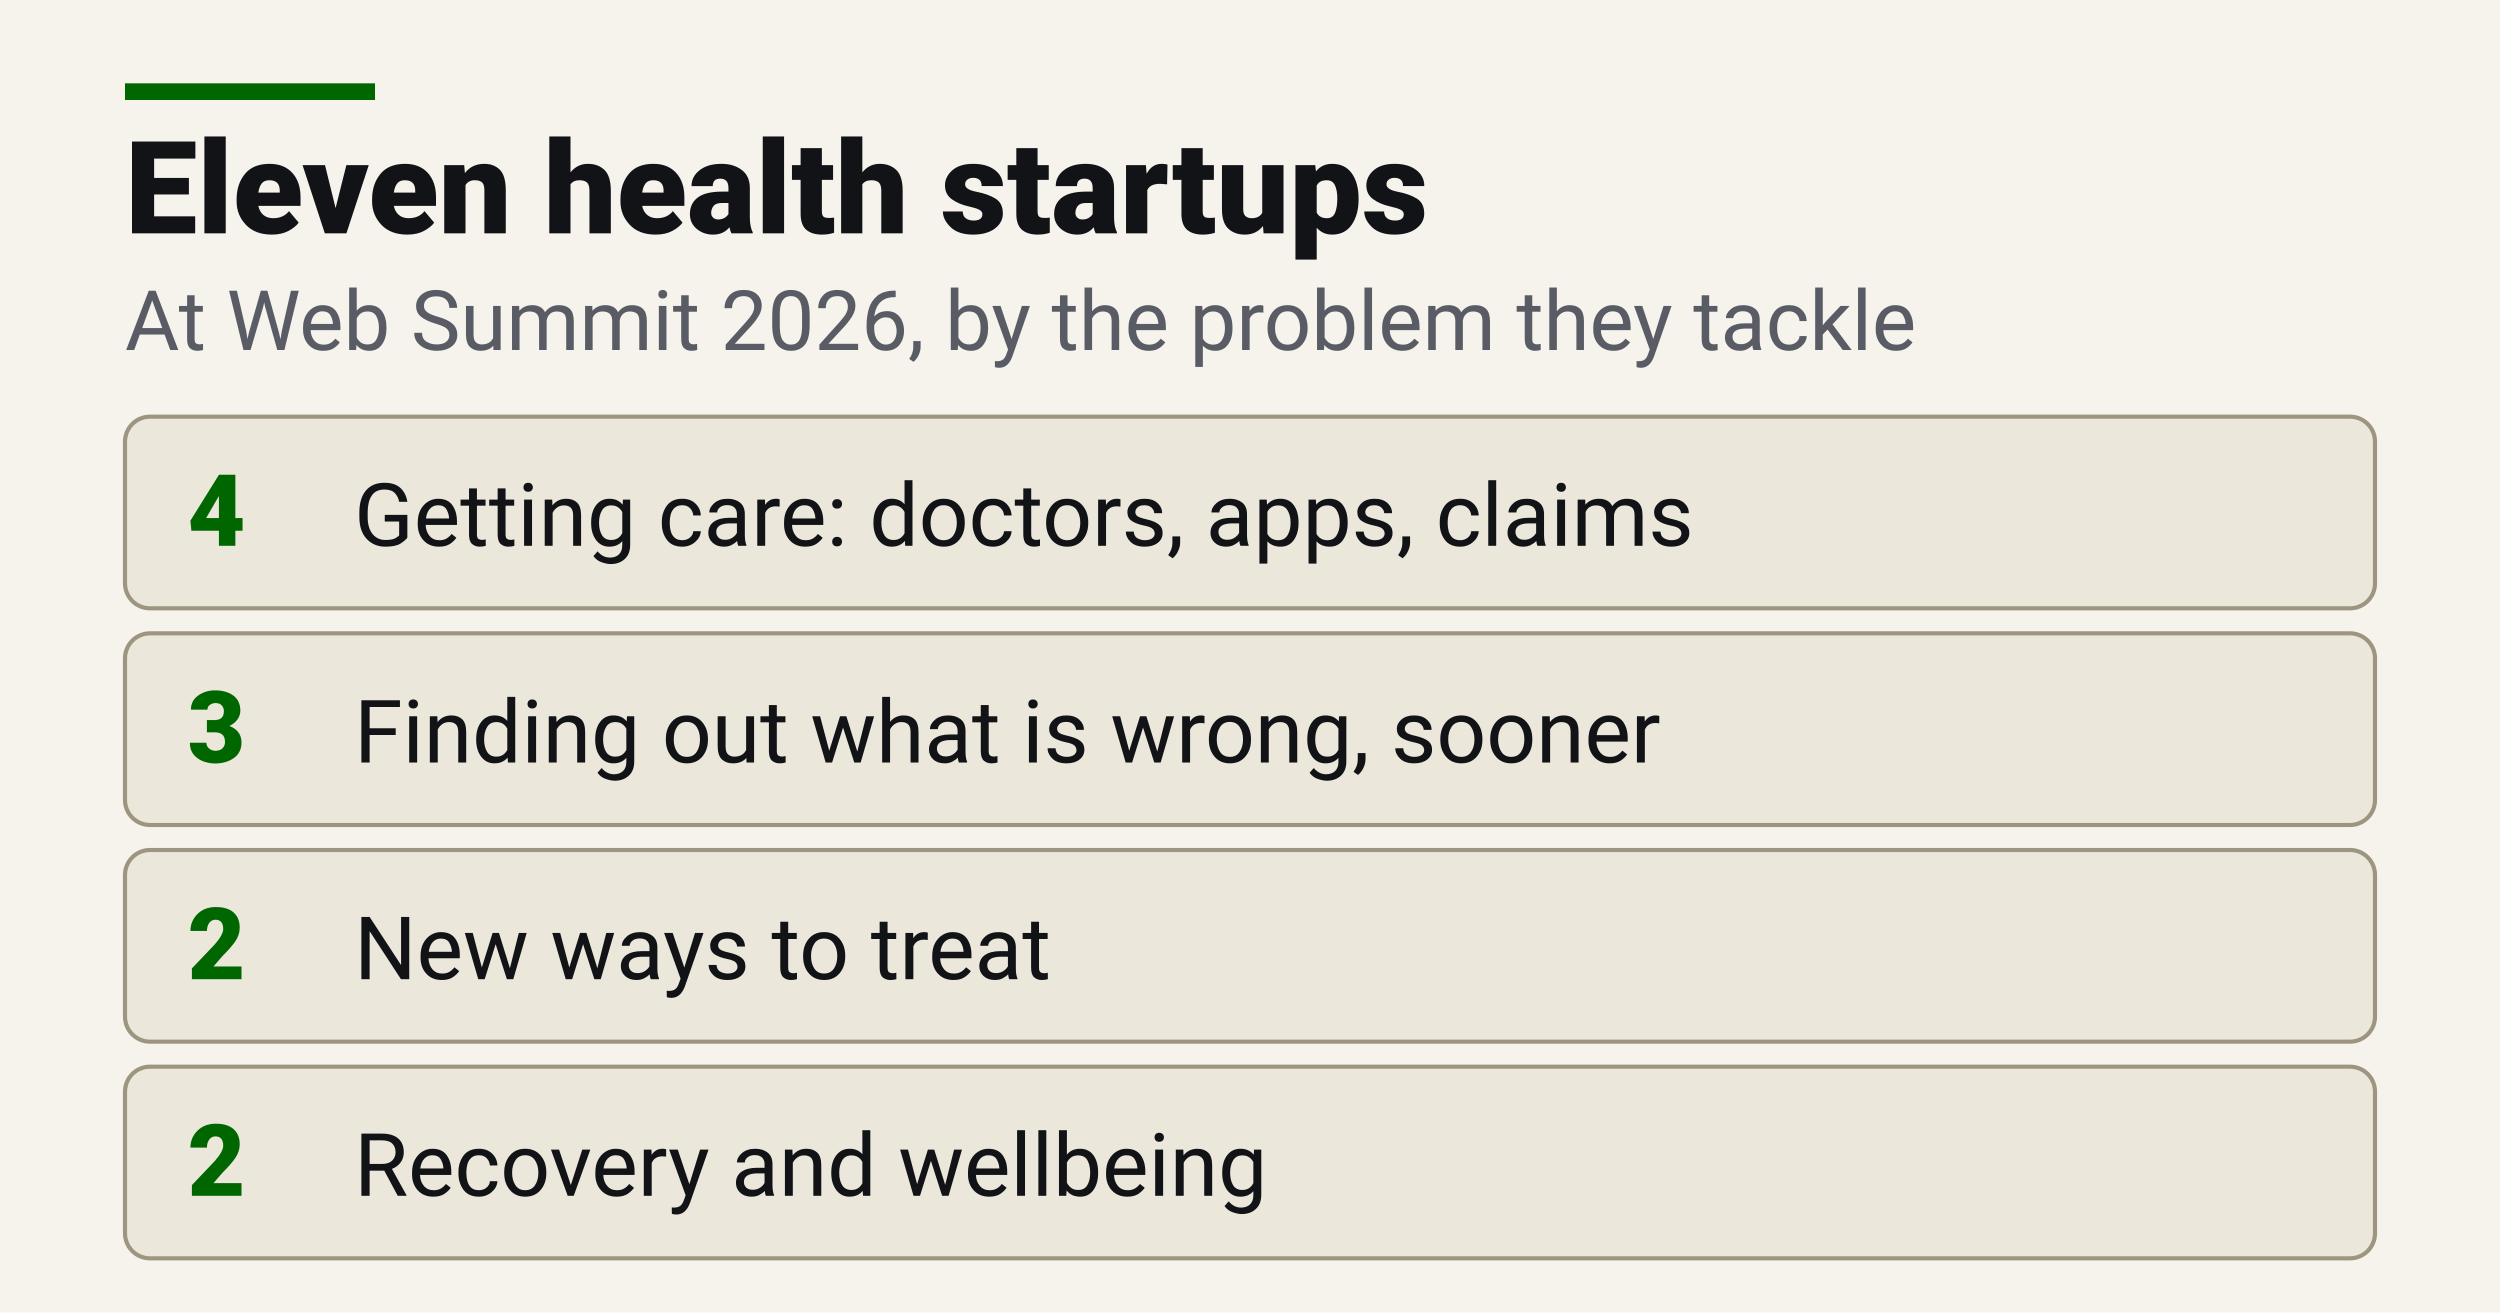
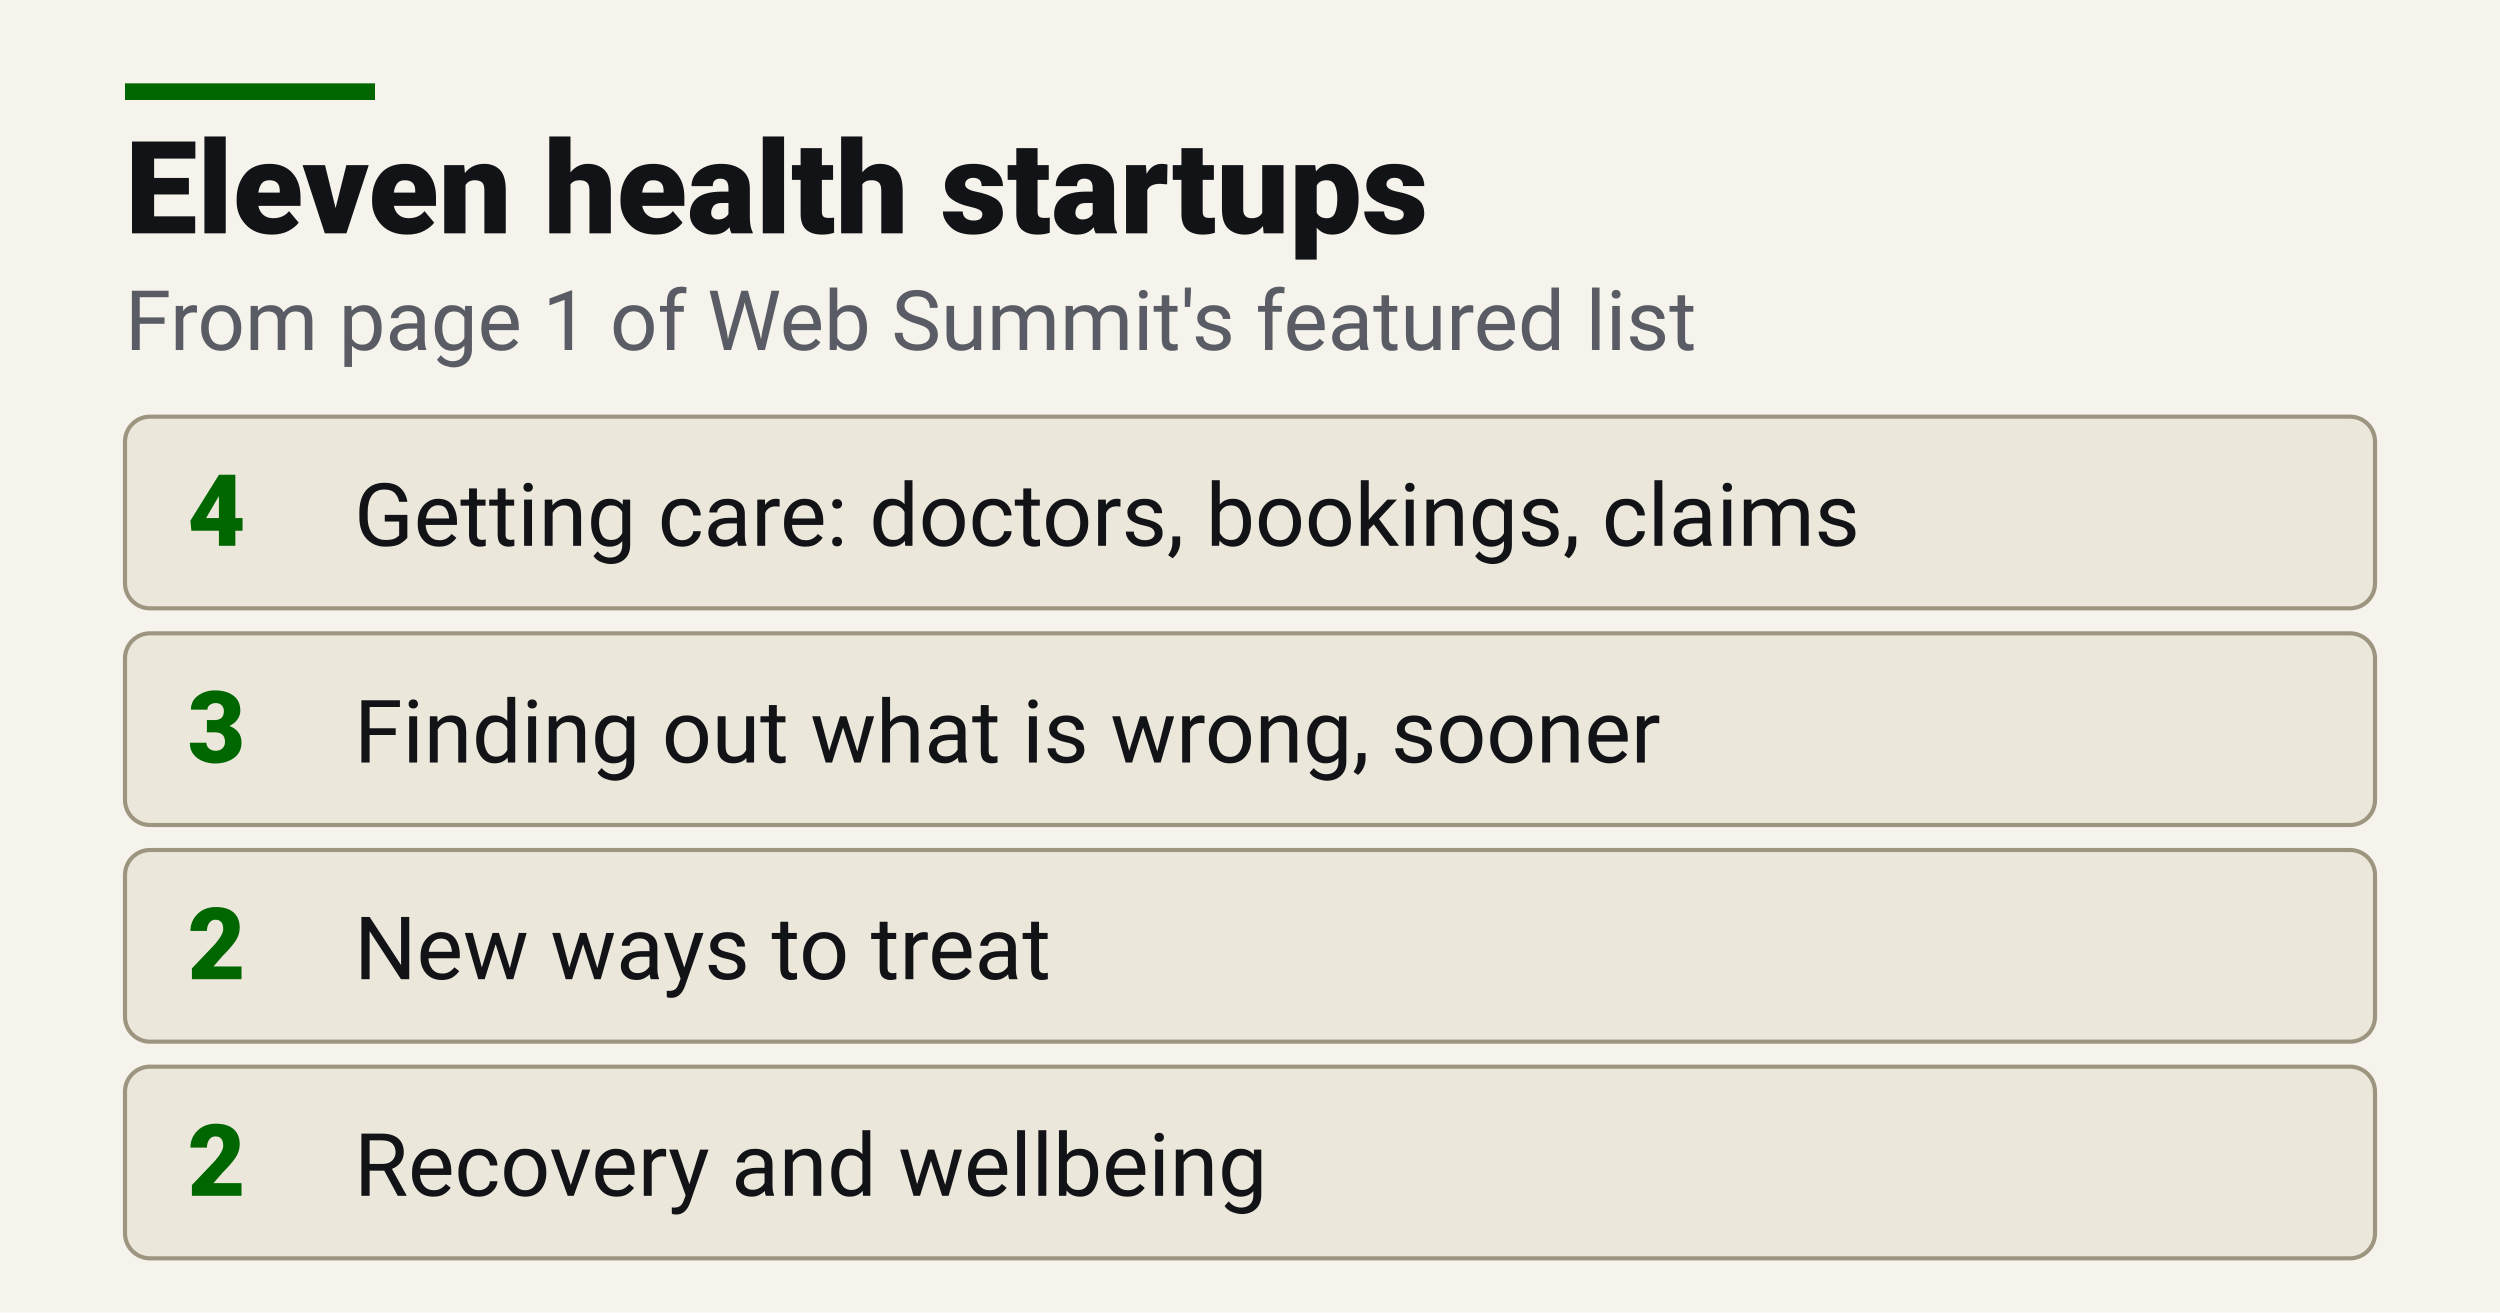
<svg xmlns="http://www.w3.org/2000/svg" viewBox="0 0 1200 630" width="1200" height="630" role="img" aria-labelledby="t">
  <style>
.bg{fill:#f6f3ec}.ink{fill:#121317}.ink3{fill:#595c64}.grn{fill:#006600}.box{fill:#ece7db;stroke:#9d9580}
text{font-family:system-ui,-apple-system,"Segoe UI",Roboto,Helvetica,Arial,sans-serif}
@media (prefers-color-scheme:dark){.bg{fill:#111214}.ink{fill:#eceae4}.ink3{fill:#a6a39a}.grn{fill:#6dbb7e}.box{fill:#1a1b1e;stroke:#5f5b51}}
</style>
  <rect class="bg" width="1200" height="630" />
  <rect class="grn" x="60" y="40" width="120" height="8" />
  <text class="ink" x="60" y="112" font-size="62" font-weight="800">Eleven health startups</text>
-   <text class="ink3" x="60" y="168" font-size="40">At Web Summit 2026, by the problem they tackle</text>
+   <text class="ink3" x="60" y="168" font-size="40">From page 1 of Web Summit's featured list</text>
  <rect class="box" x="60" y="200" width="1080" height="92" rx="12" stroke-width="2" />
  <text class="grn" x="90" y="262" font-size="48" font-weight="800">4</text>
-   <text class="ink" x="170" y="262" font-size="42">Getting care: doctors, apps, claims</text>
+   <text class="ink" x="170" y="262" font-size="42">Getting care: doctors, bookings, claims</text>
  <rect class="box" x="60" y="304" width="1080" height="92" rx="12" stroke-width="2" />
  <text class="grn" x="90" y="366" font-size="48" font-weight="800">3</text>
  <text class="ink" x="170" y="366" font-size="42">Finding out what is wrong, sooner</text>
  <rect class="box" x="60" y="408" width="1080" height="92" rx="12" stroke-width="2" />
  <text class="grn" x="90" y="470" font-size="48" font-weight="800">2</text>
  <text class="ink" x="170" y="470" font-size="42">New ways to treat</text>
  <rect class="box" x="60" y="512" width="1080" height="92" rx="12" stroke-width="2" />
  <text class="grn" x="90" y="574" font-size="48" font-weight="800">2</text>
  <text class="ink" x="170" y="574" font-size="42">Recovery and wellbeing</text>
</svg>
